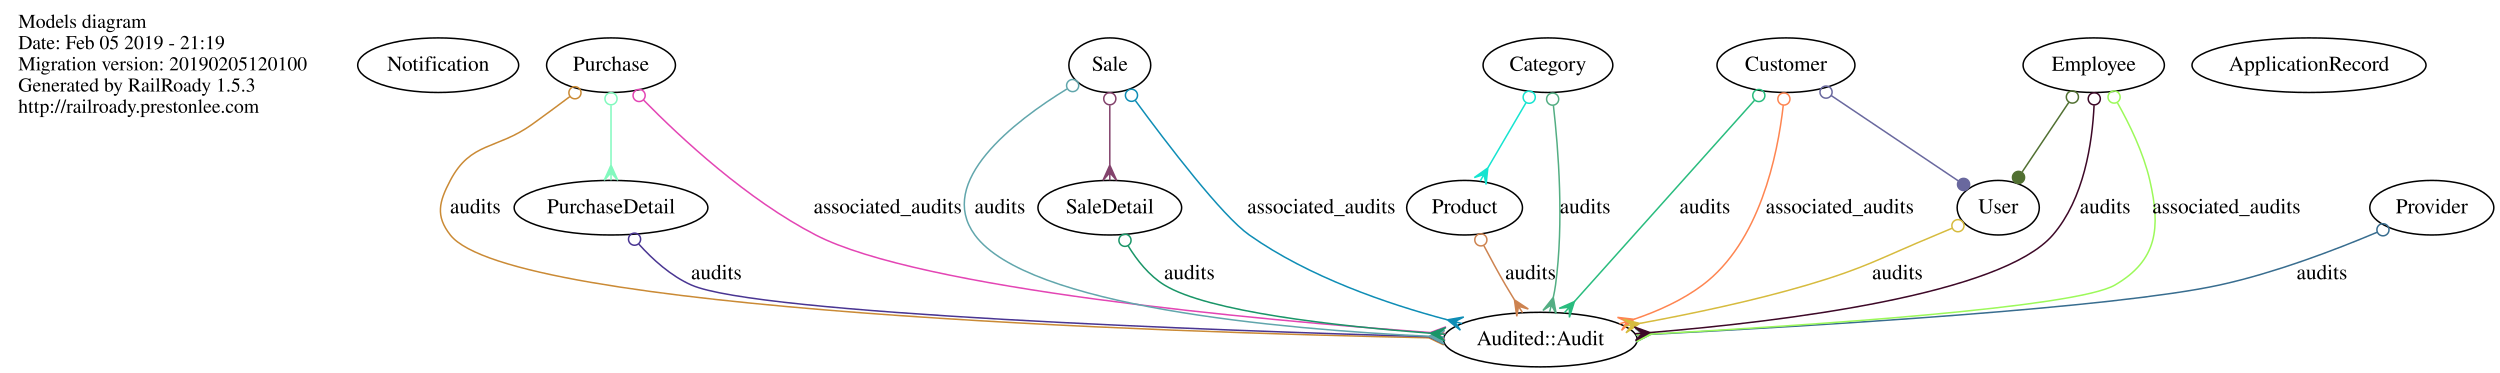
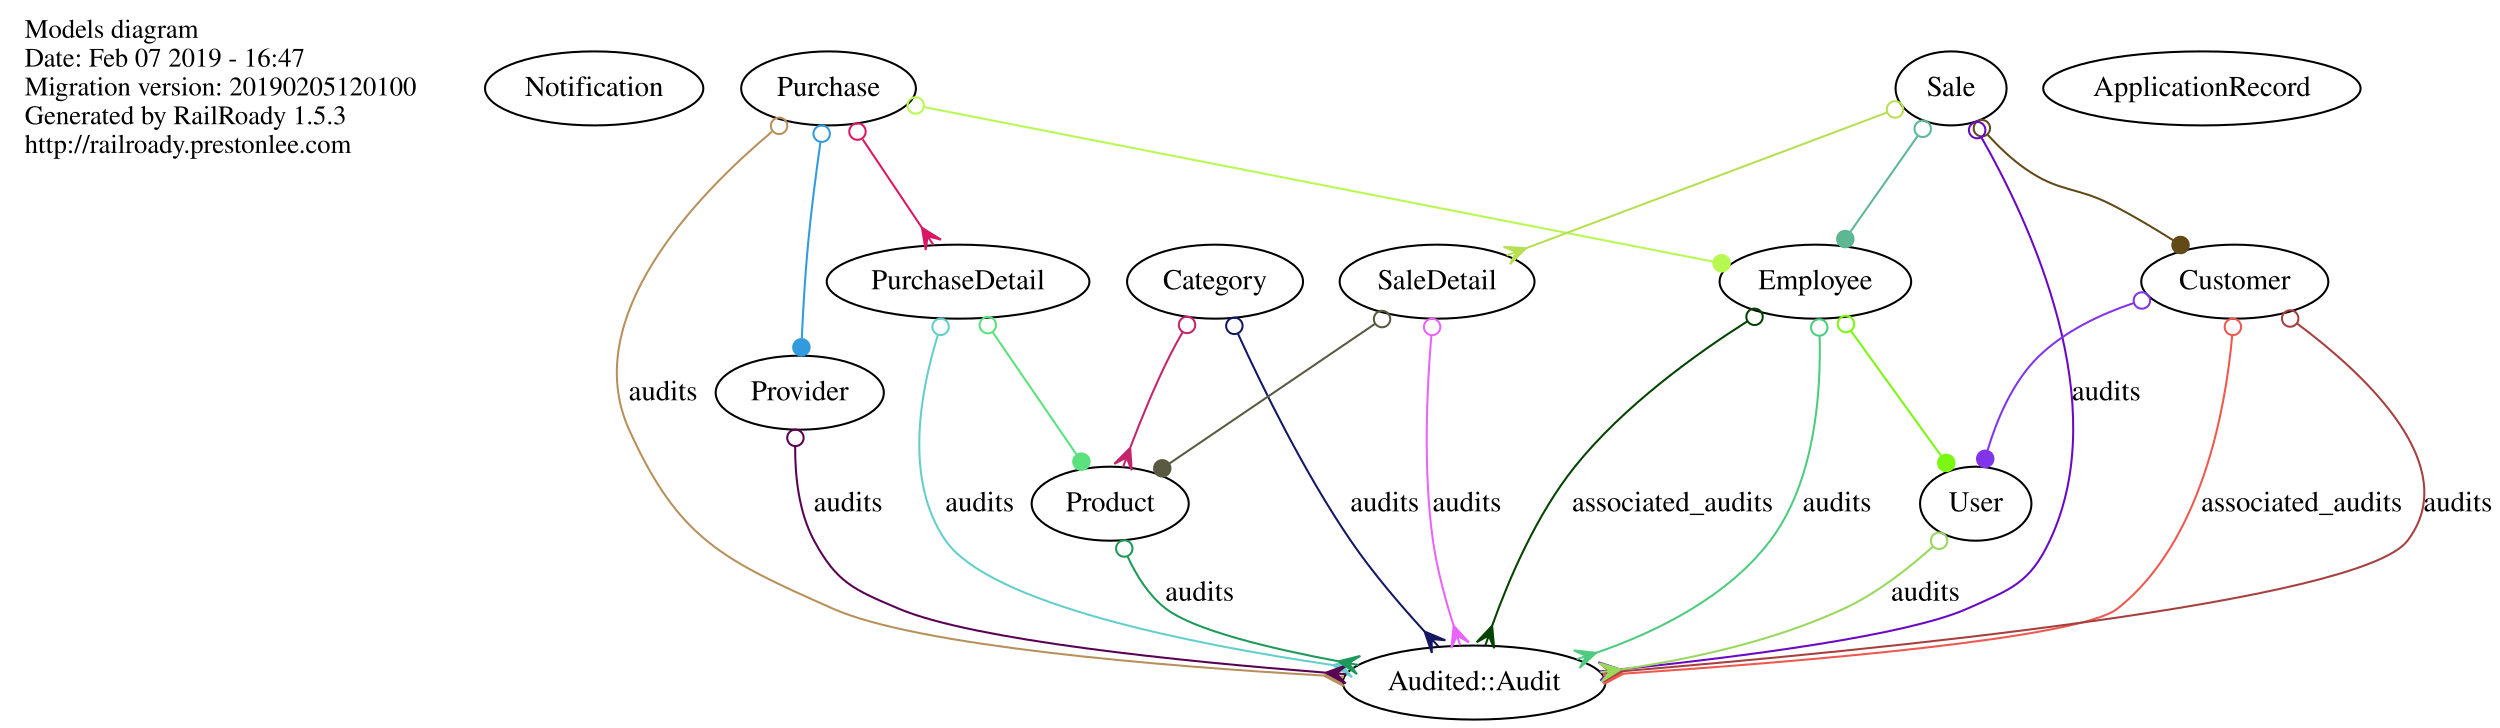
- <svg xmlns="http://www.w3.org/2000/svg" width="1649pt" height="246pt" viewBox="0.00 0.00 1648.95 246.00">
-   <g id="graph0" class="graph" transform="scale(1 1) rotate(0) translate(4 242)">
-     <polygon fill="transparent" stroke="transparent" points="-4,4 -4,-242 1644.946,-242 1644.946,4 -4,4" />
+ <svg xmlns="http://www.w3.org/2000/svg" width="1216pt" height="354pt" viewBox="0.00 0.00 1216.00 354.00">
+   <g id="graph0" class="graph" transform="scale(1 1) rotate(0) translate(4 350)">
+     <polygon fill="transparent" stroke="transparent" points="-4,4 -4,-350 1212,-350 1212,4 -4,4" />
    <g id="node1" class="node">
-       <text text-anchor="start" x="8" y="-223.6" font-family="Times,serif" font-size="13.00" fill="#000000">Models diagram</text>
-       <text text-anchor="start" x="8" y="-209.6" font-family="Times,serif" font-size="13.00" fill="#000000">Date: Feb 05 2019 - 21:19</text>
-       <text text-anchor="start" x="8" y="-195.6" font-family="Times,serif" font-size="13.00" fill="#000000">Migration version: 20190205120100</text>
-       <text text-anchor="start" x="8" y="-181.6" font-family="Times,serif" font-size="13.00" fill="#000000">Generated by RailRoady 1.5.3</text>
-       <text text-anchor="start" x="8" y="-167.6" font-family="Times,serif" font-size="13.00" fill="#000000">http://railroady.prestonlee.com</text>
+       <text text-anchor="start" x="8" y="-331.6" font-family="Times,serif" font-size="13.00" fill="#000000">Models diagram</text>
+       <text text-anchor="start" x="8" y="-317.6" font-family="Times,serif" font-size="13.00" fill="#000000">Date: Feb 07 2019 - 16:47</text>
+       <text text-anchor="start" x="8" y="-303.6" font-family="Times,serif" font-size="13.00" fill="#000000">Migration version: 20190205120100</text>
+       <text text-anchor="start" x="8" y="-289.6" font-family="Times,serif" font-size="13.00" fill="#000000">Generated by RailRoady 1.5.3</text>
+       <text text-anchor="start" x="8" y="-275.6" font-family="Times,serif" font-size="13.00" fill="#000000">http://railroady.prestonlee.com</text>
    </g>
    <g id="node2" class="node">
-       <ellipse fill="none" stroke="#000000" cx="285" cy="-199" rx="53.091" ry="18" />
-       <text text-anchor="middle" x="285" y="-195.3" font-family="Times,serif" font-size="14.00" fill="#000000">Notification</text>
+       <ellipse fill="none" stroke="#000000" cx="285" cy="-307" rx="53.091" ry="18" />
+       <text text-anchor="middle" x="285" y="-303.3" font-family="Times,serif" font-size="14.00" fill="#000000">Notification</text>
    </g>
    <g id="node3" class="node">
-       <ellipse fill="none" stroke="#000000" cx="399" cy="-199" rx="42.494" ry="18" />
-       <text text-anchor="middle" x="399" y="-195.3" font-family="Times,serif" font-size="14.00" fill="#000000">Purchase</text>
+       <ellipse fill="none" stroke="#000000" cx="399" cy="-307" rx="42.494" ry="18" />
+       <text text-anchor="middle" x="399" y="-303.3" font-family="Times,serif" font-size="14.00" fill="#000000">Purchase</text>
    </g>
    <g id="node4" class="node">
-       <ellipse fill="none" stroke="#000000" cx="399" cy="-105" rx="63.889" ry="18" />
-       <text text-anchor="middle" x="399" y="-101.3" font-family="Times,serif" font-size="14.00" fill="#000000">PurchaseDetail</text>
+       <ellipse fill="none" stroke="#000000" cx="462" cy="-213" rx="63.889" ry="18" />
+       <text text-anchor="middle" x="462" y="-209.3" font-family="Times,serif" font-size="14.00" fill="#000000">PurchaseDetail</text>
    </g>
    <g id="edge1" class="edge">
-       <path fill="none" stroke="#82f9be" d="M399,-172.556C399,-160.336 399,-145.808 399,-133.361" />
-       <ellipse fill="none" stroke="#82f9be" cx="399" cy="-176.876" rx="4" ry="4" />
-       <polygon fill="#82f9be" stroke="#82f9be" points="399,-133.069 403.5,-123.069 399,-128.069 399,-123.069 399,-123.069 399,-123.069 399,-128.069 394.5,-123.069 399,-133.069 399,-133.069" />
+       <path fill="none" stroke="#d81863" d="M415.575,-282.269C424.44,-269.041 435.357,-252.753 444.377,-239.295" />
+       <ellipse fill="none" stroke="#d81863" cx="413.077" cy="-285.997" rx="4" ry="4" />
+       <polygon fill="#d81863" stroke="#d81863" points="444.422,-239.228 453.727,-233.426 447.205,-235.074 449.989,-230.921 449.989,-230.921 449.989,-230.921 447.205,-235.074 446.251,-228.416 444.422,-239.228 444.422,-239.228" />
+     </g>
+     <g id="node9" class="node">
+       <ellipse fill="none" stroke="#000000" cx="385" cy="-159" rx="40.893" ry="18" />
+       <text text-anchor="middle" x="385" y="-155.3" font-family="Times,serif" font-size="14.00" fill="#000000">Provider</text>
+     </g>
+     <g id="edge2" class="edge">
+       <path fill="none" stroke="#319bde" d="M395.059,-280.812C392.983,-266.187 390.552,-247.615 389,-231 387.582,-215.826 386.608,-198.802 385.977,-185.119" />
+       <ellipse fill="none" stroke="#319bde" cx="395.659" cy="-284.964" rx="4" ry="4" />
+       <ellipse fill="#319bde" stroke="#319bde" cx="385.801" cy="-181.074" rx="4" ry="4" />
+     </g>
+     <g id="node11" class="node">
+       <ellipse fill="none" stroke="#000000" cx="879" cy="-213" rx="46.593" ry="18" />
+       <text text-anchor="middle" x="879" y="-209.3" font-family="Times,serif" font-size="14.00" fill="#000000">Employee</text>
+     </g>
+     <g id="edge3" class="edge">
+       <path fill="none" stroke="#b8f951" d="M445.327,-297.928C536.003,-280.17 736.183,-240.968 829.415,-222.71" />
+       <ellipse fill="none" stroke="#b8f951" cx="441.394" cy="-298.698" rx="4" ry="4" />
+       <ellipse fill="#b8f951" stroke="#b8f951" cx="833.364" cy="-221.937" rx="4" ry="4" />
    </g>
    <g id="node14" class="node">
-       <ellipse fill="none" stroke="#000000" cx="1012" cy="-18" rx="63.889" ry="18" />
-       <text text-anchor="middle" x="1012" y="-14.3" font-family="Times,serif" font-size="14.00" fill="#000000">Audited::Audit</text>
-     </g>
-     <g id="edge2" class="edge">
-       <path fill="none" stroke="#e345b4" d="M420.378,-176.093C445.313,-150.701 488.901,-110.269 534,-87 603.166,-51.314 823.392,-31.099 939.212,-22.684" />
-       <ellipse fill="none" stroke="#e345b4" cx="417.535" cy="-179.023" rx="4" ry="4" />
-       <polygon fill="#e345b4" stroke="#e345b4" points="939.431,-22.668 949.727,-26.442 944.419,-22.311 949.406,-21.954 949.406,-21.954 949.406,-21.954 944.419,-22.311 949.085,-17.465 939.431,-22.668 939.431,-22.668" />
-       <text text-anchor="middle" x="581.5" y="-101.3" font-family="Times,serif" font-size="14.00" fill="#000000">associated_audits</text>
-     </g>
-     <g id="edge3" class="edge">
-       <path fill="none" stroke="#ca8a35" d="M371.921,-178.348C363.946,-172.359 355.168,-165.857 347,-160 323.357,-143.046 306.565,-148.738 293,-123 285.54,-108.846 283.131,-99.594 293,-87 332.316,-36.827 762.734,-22.826 938.197,-19.189" />
-       <ellipse fill="none" stroke="#ca8a35" cx="375.207" cy="-180.825" rx="4" ry="4" />
-       <polygon fill="#ca8a35" stroke="#ca8a35" points="938.376,-19.186 948.465,-23.483 943.375,-19.085 948.375,-18.984 948.375,-18.984 948.375,-18.984 943.375,-19.085 948.284,-14.485 938.376,-19.186 938.376,-19.186" />
-       <text text-anchor="middle" x="309.5" y="-101.3" font-family="Times,serif" font-size="14.00" fill="#000000">audits</text>
+       <ellipse fill="none" stroke="#000000" cx="713" cy="-18" rx="63.889" ry="18" />
+       <text text-anchor="middle" x="713" y="-14.3" font-family="Times,serif" font-size="14.00" fill="#000000">Audited::Audit</text>
    </g>
    <g id="edge4" class="edge">
-       <path fill="none" stroke="#493592" d="M417.268,-81.048C426.48,-70.837 438.55,-59.929 452,-54 495.349,-34.891 796.107,-24.038 938.092,-19.926" />
-       <ellipse fill="none" stroke="#493592" cx="414.525" cy="-84.234" rx="4" ry="4" />
-       <polygon fill="#493592" stroke="#493592" points="938.451,-19.916 948.576,-24.128 943.449,-19.773 948.447,-19.63 948.447,-19.63 948.447,-19.63 943.449,-19.773 948.319,-15.132 938.451,-19.916 938.451,-19.916" />
-       <text text-anchor="middle" x="468.5" y="-57.8" font-family="Times,serif" font-size="14.00" fill="#000000">audits</text>
+       <path fill="none" stroke="#b8905b" d="M371.475,-285.929C334.823,-255.129 277.323,-195.538 302,-141 326.147,-87.633 347.466,-77.774 401,-54 442.313,-35.654 560.991,-25.971 639.488,-21.425" />
+       <ellipse fill="none" stroke="#b8905b" cx="374.962" cy="-288.797" rx="4" ry="4" />
+       <polygon fill="#b8905b" stroke="#b8905b" points="639.824,-21.406 650.061,-25.337 644.816,-21.125 649.808,-20.844 649.808,-20.844 649.808,-20.844 644.816,-21.125 649.555,-16.351 639.824,-21.406 639.824,-21.406" />
+       <text text-anchor="middle" x="318.5" y="-155.3" font-family="Times,serif" font-size="14.00" fill="#000000">audits</text>
+     </g>
+     <g id="node10" class="node">
+       <ellipse fill="none" stroke="#000000" cx="536" cy="-105" rx="38.194" ry="18" />
+       <text text-anchor="middle" x="536" y="-101.3" font-family="Times,serif" font-size="14.00" fill="#000000">Product</text>
+     </g>
+     <g id="edge5" class="edge">
+       <path fill="none" stroke="#5be27e" d="M478.877,-188.369C491.114,-170.509 507.573,-146.488 519.68,-128.818" />
+       <ellipse fill="none" stroke="#5be27e" cx="476.481" cy="-191.866" rx="4" ry="4" />
+       <ellipse fill="#5be27e" stroke="#5be27e" cx="521.99" cy="-125.446" rx="4" ry="4" />
+     </g>
+     <g id="edge6" class="edge">
+       <path fill="none" stroke="#63cfca" d="M452.237,-187.2C443.664,-159.783 435.456,-116.414 456,-87 477.513,-56.198 575.433,-36.683 643.986,-26.546" />
+       <ellipse fill="none" stroke="#63cfca" cx="453.503" cy="-191.026" rx="4" ry="4" />
+       <polygon fill="#63cfca" stroke="#63cfca" points="644.399,-26.487 654.939,-29.513 649.348,-25.773 654.297,-25.059 654.297,-25.059 654.297,-25.059 649.348,-25.773 653.654,-20.605 644.399,-26.487 644.399,-26.487" />
+       <text text-anchor="middle" x="472.5" y="-101.3" font-family="Times,serif" font-size="14.00" fill="#000000">audits</text>
    </g>
    <g id="node5" class="node">
-       <ellipse fill="none" stroke="#000000" cx="728" cy="-199" rx="27" ry="18" />
-       <text text-anchor="middle" x="728" y="-195.3" font-family="Times,serif" font-size="14.00" fill="#000000">Sale</text>
+       <ellipse fill="none" stroke="#000000" cx="945" cy="-307" rx="27" ry="18" />
+       <text text-anchor="middle" x="945" y="-303.3" font-family="Times,serif" font-size="14.00" fill="#000000">Sale</text>
+     </g>
+     <g id="node7" class="node">
+       <ellipse fill="none" stroke="#000000" cx="1083" cy="-213" rx="45.492" ry="18" />
+       <text text-anchor="middle" x="1083" y="-209.3" font-family="Times,serif" font-size="14.00" fill="#000000">Customer</text>
+     </g>
+     <g id="edge8" class="edge">
+       <path fill="none" stroke="#624a18" d="M962.832,-284.394C968.222,-278.528 974.459,-272.58 981,-268 997.971,-256.116 1005.607,-259.536 1024,-250 1033.751,-244.945 1044.011,-238.818 1053.191,-233.017" />
+       <ellipse fill="none" stroke="#624a18" cx="959.978" cy="-287.649" rx="4" ry="4" />
+       <ellipse fill="#624a18" stroke="#624a18" cx="1056.607" cy="-230.827" rx="4" ry="4" />
+     </g>
+     <g id="edge9" class="edge">
+       <path fill="none" stroke="#5db792" d="M928.791,-283.915C918.829,-269.726 906.084,-251.574 895.982,-237.187" />
+       <ellipse fill="none" stroke="#5db792" cx="931.205" cy="-287.353" rx="4" ry="4" />
+       <ellipse fill="#5db792" stroke="#5db792" cx="893.558" cy="-233.734" rx="4" ry="4" />
    </g>
    <g id="node13" class="node">
-       <ellipse fill="none" stroke="#000000" cx="728" cy="-105" rx="47.392" ry="18" />
-       <text text-anchor="middle" x="728" y="-101.3" font-family="Times,serif" font-size="14.00" fill="#000000">SaleDetail</text>
-     </g>
-     <g id="edge5" class="edge">
-       <path fill="none" stroke="#83426c" d="M728,-172.556C728,-160.336 728,-145.808 728,-133.361" />
-       <ellipse fill="none" stroke="#83426c" cx="728" cy="-176.876" rx="4" ry="4" />
-       <polygon fill="#83426c" stroke="#83426c" points="728,-133.069 732.5,-123.069 728,-128.069 728,-123.069 728,-123.069 728,-123.069 728,-128.069 723.5,-123.069 728,-133.069 728,-133.069" />
-     </g>
-     <g id="edge6" class="edge">
-       <path fill="none" stroke="#0e8db5" d="M744.746,-175.794C766.016,-146.848 802.102,-99.618 820,-87 859.231,-59.343 910.73,-41.631 950.515,-31.086" />
-       <ellipse fill="none" stroke="#0e8db5" cx="742.294" cy="-179.147" rx="4" ry="4" />
-       <polygon fill="#0e8db5" stroke="#0e8db5" points="950.677,-31.045 961.482,-32.917 955.52,-29.801 960.363,-28.558 960.363,-28.558 960.363,-28.558 955.52,-29.801 959.244,-24.199 950.677,-31.045 950.677,-31.045" />
-       <text text-anchor="middle" x="867.5" y="-101.3" font-family="Times,serif" font-size="14.00" fill="#000000">associated_audits</text>
+       <ellipse fill="none" stroke="#000000" cx="695" cy="-213" rx="47.392" ry="18" />
+       <text text-anchor="middle" x="695" y="-209.3" font-family="Times,serif" font-size="14.00" fill="#000000">SaleDetail</text>
    </g>
    <g id="edge7" class="edge">
-       <path fill="none" stroke="#61a6ac" d="M699.77,-183.341C664.891,-161.954 613.139,-122.236 639,-87 673.623,-39.826 839.922,-24.896 938.398,-20.177" />
-       <ellipse fill="none" stroke="#61a6ac" cx="703.49" cy="-185.565" rx="4" ry="4" />
-       <polygon fill="#61a6ac" stroke="#61a6ac" points="938.599,-20.168 948.793,-24.208 943.594,-19.94 948.589,-19.713 948.589,-19.713 948.589,-19.713 943.594,-19.94 948.384,-15.218 938.599,-20.168 938.599,-20.168" />
-       <text text-anchor="middle" x="655.5" y="-101.3" font-family="Times,serif" font-size="14.00" fill="#000000">audits</text>
+       <path fill="none" stroke="#b6e051" d="M913.73,-295.243C869.509,-278.615 788.523,-248.165 738.471,-229.345" />
+       <ellipse fill="none" stroke="#b6e051" cx="917.736" cy="-296.749" rx="4" ry="4" />
+       <polygon fill="#b6e051" stroke="#b6e051" points="738.253,-229.263 730.477,-221.532 733.573,-227.504 728.893,-225.744 728.893,-225.744 728.893,-225.744 733.573,-227.504 727.309,-229.956 738.253,-229.263 738.253,-229.263" />
+     </g>
+     <g id="edge10" class="edge">
+       <path fill="none" stroke="#6a08c3" d="M959.74,-283.197C983.47,-241.59 1024.449,-153.716 993,-87 983.173,-66.153 974.05,-63.384 953,-54 923.58,-40.885 843.685,-30.594 784.106,-24.432" />
+       <ellipse fill="none" stroke="#6a08c3" cx="957.686" cy="-286.721" rx="4" ry="4" />
+       <polygon fill="#6a08c3" stroke="#6a08c3" points="783.932,-24.414 774.438,-18.927 778.958,-23.909 773.984,-23.404 773.984,-23.404 773.984,-23.404 778.958,-23.909 773.529,-27.881 783.932,-24.414 783.932,-24.414" />
+       <text text-anchor="middle" x="1020.5" y="-155.3" font-family="Times,serif" font-size="14.00" fill="#000000">audits</text>
    </g>
    <g id="node6" class="node">
-       <ellipse fill="none" stroke="#000000" cx="1017" cy="-199" rx="42.793" ry="18" />
-       <text text-anchor="middle" x="1017" y="-195.3" font-family="Times,serif" font-size="14.00" fill="#000000">Category</text>
+       <ellipse fill="none" stroke="#000000" cx="587" cy="-213" rx="42.793" ry="18" />
+       <text text-anchor="middle" x="587" y="-209.3" font-family="Times,serif" font-size="14.00" fill="#000000">Category</text>
    </g>
-     <g id="node10" class="node">
-       <ellipse fill="none" stroke="#000000" cx="962" cy="-105" rx="38.194" ry="18" />
-       <text text-anchor="middle" x="962" y="-101.3" font-family="Times,serif" font-size="14.00" fill="#000000">Product</text>
+     <g id="edge11" class="edge">
+       <path fill="none" stroke="#c4246c" d="M571.217,-188.377C569.027,-184.622 566.884,-180.749 565,-177 557.815,-162.704 551.056,-146.18 545.874,-132.571" />
+       <ellipse fill="none" stroke="#c4246c" cx="573.373" cy="-191.96" rx="4" ry="4" />
+       <polygon fill="#c4246c" stroke="#c4246c" points="545.731,-132.188 546.455,-121.246 543.985,-127.503 542.238,-122.818 542.238,-122.818 542.238,-122.818 543.985,-127.503 538.021,-124.39 545.731,-132.188 545.731,-132.188" />
    </g>
-     <g id="edge8" class="edge">
-       <path fill="none" stroke="#15e4d0" d="M1002.502,-174.222C994.783,-161.029 985.289,-144.803 977.433,-131.377" />
-       <ellipse fill="none" stroke="#15e4d0" cx="1004.635" cy="-177.867" rx="4" ry="4" />
-       <polygon fill="#15e4d0" stroke="#15e4d0" points="977.349,-131.232 976.183,-120.329 974.824,-126.917 972.299,-122.601 972.299,-122.601 972.299,-122.601 974.824,-126.917 968.415,-124.874 977.349,-131.232 977.349,-131.232" />
-     </g>
-     <g id="edge9" class="edge">
-       <path fill="none" stroke="#53ae83" d="M1020.59,-172.531C1023.925,-143.359 1027.604,-95.115 1022,-54 1021.635,-51.321 1021.123,-48.559 1020.523,-45.814" />
-       <ellipse fill="none" stroke="#53ae83" cx="1020.099" cy="-176.616" rx="4" ry="4" />
-       <polygon fill="#53ae83" stroke="#53ae83" points="1020.521,-45.806 1022.423,-35.007 1019.291,-40.96 1018.061,-36.113 1018.061,-36.113 1018.061,-36.113 1019.291,-40.96 1013.7,-37.22 1020.521,-45.806 1020.521,-45.806" />
-       <text text-anchor="middle" x="1041.5" y="-101.3" font-family="Times,serif" font-size="14.00" fill="#000000">audits</text>
-     </g>
-     <g id="node7" class="node">
-       <ellipse fill="none" stroke="#000000" cx="1174" cy="-199" rx="45.492" ry="18" />
-       <text text-anchor="middle" x="1174" y="-195.3" font-family="Times,serif" font-size="14.00" fill="#000000">Customer</text>
+     <g id="edge12" class="edge">
+       <path fill="none" stroke="#131764" d="M598.189,-187.54C610.177,-161.365 630.536,-119.897 653,-87 663.601,-71.475 677.234,-55.548 688.824,-42.914" />
+       <ellipse fill="none" stroke="#131764" cx="596.394" cy="-191.502" rx="4" ry="4" />
+       <polygon fill="#131764" stroke="#131764" points="688.913,-42.819 699.023,-38.574 692.322,-39.162 695.732,-35.505 695.732,-35.505 695.732,-35.505 692.322,-39.162 692.441,-32.437 688.913,-42.819 688.913,-42.819" />
+       <text text-anchor="middle" x="669.5" y="-101.3" font-family="Times,serif" font-size="14.00" fill="#000000">audits</text>
    </g>
    <g id="node8" class="node">
-       <ellipse fill="none" stroke="#000000" cx="1314" cy="-105" rx="27.097" ry="18" />
-       <text text-anchor="middle" x="1314" y="-101.3" font-family="Times,serif" font-size="14.00" fill="#000000">User</text>
-     </g>
-     <g id="edge10" class="edge">
-       <path fill="none" stroke="#69689e" d="M1203.791,-178.997C1228.7,-162.273 1263.886,-138.648 1287.749,-122.625" />
-       <ellipse fill="none" stroke="#69689e" cx="1200.439" cy="-181.248" rx="4" ry="4" />
-       <ellipse fill="#69689e" stroke="#69689e" cx="1291.144" cy="-120.346" rx="4" ry="4" />
-     </g>
-     <g id="edge11" class="edge">
-       <path fill="none" stroke="#fe8551" d="M1172.238,-172.685C1168.453,-139.143 1156.533,-82.14 1119,-54 1105.754,-44.069 1089.6,-36.772 1073.899,-31.453" />
-       <ellipse fill="none" stroke="#fe8551" cx="1172.639" cy="-176.695" rx="4" ry="4" />
-       <polygon fill="#fe8551" stroke="#fe8551" points="1073.746,-31.404 1065.568,-24.099 1068.979,-29.897 1064.211,-28.39 1064.211,-28.39 1064.211,-28.39 1068.979,-29.897 1062.855,-32.681 1073.746,-31.404 1073.746,-31.404" />
-       <text text-anchor="middle" x="1209.5" y="-101.3" font-family="Times,serif" font-size="14.00" fill="#000000">associated_audits</text>
-     </g>
-     <g id="edge12" class="edge">
-       <path fill="none" stroke="#29bc7e" d="M1153.388,-175.971C1122.905,-141.912 1066.019,-78.355 1034.491,-43.128" />
-       <ellipse fill="none" stroke="#29bc7e" cx="1156.092" cy="-178.991" rx="4" ry="4" />
-       <polygon fill="#29bc7e" stroke="#29bc7e" points="1034.464,-43.099 1031.148,-32.646 1031.129,-39.373 1027.795,-35.647 1027.795,-35.647 1027.795,-35.647 1031.129,-39.373 1024.442,-38.648 1034.464,-43.099 1034.464,-43.099" />
-       <text text-anchor="middle" x="1120.5" y="-101.3" font-family="Times,serif" font-size="14.00" fill="#000000">audits</text>
+       <ellipse fill="none" stroke="#000000" cx="957" cy="-105" rx="27.097" ry="18" />
+       <text text-anchor="middle" x="957" y="-101.3" font-family="Times,serif" font-size="14.00" fill="#000000">User</text>
    </g>
    <g id="edge13" class="edge">
-       <path fill="none" stroke="#d6bb3e" d="M1283.481,-91.427C1279.956,-89.912 1276.406,-88.408 1273,-87 1235.549,-71.518 1226.878,-65.434 1188,-54 1152.072,-43.433 1111.126,-34.859 1077.774,-28.732" />
-       <ellipse fill="none" stroke="#d6bb3e" cx="1287.421" cy="-93.139" rx="4" ry="4" />
-       <polygon fill="#d6bb3e" stroke="#d6bb3e" points="1077.522,-28.687 1068.481,-22.482 1072.602,-27.799 1067.681,-26.91 1067.681,-26.91 1067.681,-26.91 1072.602,-27.799 1066.882,-31.339 1077.522,-28.687 1077.522,-28.687" />
-       <text text-anchor="middle" x="1247.5" y="-57.8" font-family="Times,serif" font-size="14.00" fill="#000000">audits</text>
-     </g>
-     <g id="node9" class="node">
-       <ellipse fill="none" stroke="#000000" cx="1600" cy="-105" rx="40.893" ry="18" />
-       <text text-anchor="middle" x="1600" y="-101.3" font-family="Times,serif" font-size="14.00" fill="#000000">Provider</text>
+       <path fill="none" stroke="#8135eb" d="M1033.786,-202.578C1017.624,-197.161 1000.596,-189.049 988,-177 975.139,-164.697 967.328,-146.173 962.764,-130.996" />
+       <ellipse fill="none" stroke="#8135eb" cx="1037.809" cy="-203.835" rx="4" ry="4" />
+       <ellipse fill="#8135eb" stroke="#8135eb" cx="961.614" cy="-126.825" rx="4" ry="4" />
    </g>
    <g id="edge14" class="edge">
-       <path fill="none" stroke="#386d8f" d="M1563.935,-88.806C1536.122,-77.076 1496.385,-61.937 1460,-54 1390.578,-38.857 1193.188,-27.04 1085.046,-21.48" />
-       <ellipse fill="none" stroke="#386d8f" cx="1567.771" cy="-90.445" rx="4" ry="4" />
-       <polygon fill="#386d8f" stroke="#386d8f" points="1084.854,-21.471 1075.096,-16.468 1079.861,-21.216 1074.867,-20.962 1074.867,-20.962 1074.867,-20.962 1079.861,-21.216 1074.638,-25.456 1084.854,-21.471 1084.854,-21.471" />
-       <text text-anchor="middle" x="1527.5" y="-57.8" font-family="Times,serif" font-size="14.00" fill="#000000">audits</text>
+       <path fill="none" stroke="#ee584e" d="M1081.751,-186.876C1078.506,-150.789 1066.945,-86.475 1026,-54 1007.553,-39.369 872.327,-28.134 785.755,-22.345" />
+       <ellipse fill="none" stroke="#ee584e" cx="1082.072" cy="-190.992" rx="4" ry="4" />
+       <polygon fill="#ee584e" stroke="#ee584e" points="785.69,-22.341 776.007,-17.193 780.701,-22.012 775.711,-21.683 775.711,-21.683 775.711,-21.683 780.701,-22.012 775.415,-26.173 785.69,-22.341 785.69,-22.341" />
+       <text text-anchor="middle" x="1115.5" y="-101.3" font-family="Times,serif" font-size="14.00" fill="#000000">associated_audits</text>
    </g>
    <g id="edge15" class="edge">
-       <path fill="none" stroke="#cd8350" d="M974.718,-79.996C979.1,-71.649 984.133,-62.35 989,-54 990.81,-50.894 992.759,-47.674 994.73,-44.494" />
-       <ellipse fill="none" stroke="#cd8350" cx="972.744" cy="-83.791" rx="4" ry="4" />
-       <polygon fill="#cd8350" stroke="#cd8350" points="994.902,-44.221 1004.048,-38.171 997.573,-39.994 1000.243,-35.767 1000.243,-35.767 1000.243,-35.767 997.573,-39.994 996.439,-33.364 994.902,-44.221 994.902,-44.221" />
-       <text text-anchor="middle" x="1005.5" y="-57.8" font-family="Times,serif" font-size="14.00" fill="#000000">audits</text>
-     </g>
-     <g id="node11" class="node">
-       <ellipse fill="none" stroke="#000000" cx="1377" cy="-199" rx="46.593" ry="18" />
-       <text text-anchor="middle" x="1377" y="-195.3" font-family="Times,serif" font-size="14.00" fill="#000000">Employee</text>
+       <path fill="none" stroke="#a6403f" d="M1113.31,-192.628C1147.309,-167.254 1194.34,-122.874 1167,-87 1144.144,-57.011 907.136,-33.664 784.971,-23.519" />
+       <ellipse fill="none" stroke="#a6403f" cx="1109.942" cy="-195.084" rx="4" ry="4" />
+       <polygon fill="#a6403f" stroke="#a6403f" points="784.913,-23.514 775.316,-18.21 779.93,-23.105 774.947,-22.695 774.947,-22.695 774.947,-22.695 779.93,-23.105 774.578,-27.18 784.913,-23.514 784.913,-23.514" />
+       <text text-anchor="middle" x="1191.5" y="-101.3" font-family="Times,serif" font-size="14.00" fill="#000000">audits</text>
    </g>
    <g id="edge16" class="edge">
-       <path fill="none" stroke="#517032" d="M1360.598,-174.527C1351.104,-160.362 1339.214,-142.621 1329.821,-128.606" />
-       <ellipse fill="none" stroke="#517032" cx="1362.923" cy="-177.997" rx="4" ry="4" />
-       <ellipse fill="#517032" stroke="#517032" cx="1327.389" cy="-124.978" rx="4" ry="4" />
+       <path fill="none" stroke="#98d85d" d="M936.011,-84.019C924.287,-73.464 908.871,-61.377 893,-54 859.215,-38.296 818.749,-29.427 784.75,-24.426" />
+       <ellipse fill="none" stroke="#98d85d" cx="939.191" cy="-86.967" rx="4" ry="4" />
+       <polygon fill="#98d85d" stroke="#98d85d" points="784.326,-24.367 775.038,-18.537 779.373,-23.681 774.42,-22.995 774.42,-22.995 774.42,-22.995 779.373,-23.681 773.803,-27.452 784.326,-24.367 784.326,-24.367" />
+       <text text-anchor="middle" x="932.5" y="-57.8" font-family="Times,serif" font-size="14.00" fill="#000000">audits</text>
    </g>
    <g id="edge17" class="edge">
-       <path fill="none" stroke="#9cf95a" d="M1392.551,-174.349C1400.692,-159.972 1409.818,-141.144 1414,-123 1421.26,-91.5 1418.917,-70.297 1391,-54 1365.278,-38.984 1187.89,-27.267 1085.16,-21.647" />
-       <ellipse fill="none" stroke="#9cf95a" cx="1390.431" cy="-177.98" rx="4" ry="4" />
-       <polygon fill="#9cf95a" stroke="#9cf95a" points="1085.14,-21.646 1075.398,-16.612 1080.147,-21.376 1075.155,-21.106 1075.155,-21.106 1075.155,-21.106 1080.147,-21.376 1074.912,-25.599 1085.14,-21.646 1085.14,-21.646" />
-       <text text-anchor="middle" x="1464.5" y="-101.3" font-family="Times,serif" font-size="14.00" fill="#000000">associated_audits</text>
+       <path fill="none" stroke="#590053" d="M382.767,-133.006C382.663,-118.648 384.469,-100.95 392,-87 403.112,-66.416 411.481,-63.169 433,-54 469.26,-38.55 570.484,-28.303 640.727,-22.82" />
+       <ellipse fill="none" stroke="#590053" cx="382.894" cy="-137.023" rx="4" ry="4" />
+       <polygon fill="#590053" stroke="#590053" points="640.883,-22.808 651.197,-26.533 645.869,-22.427 650.854,-22.046 650.854,-22.046 650.854,-22.046 645.869,-22.427 650.511,-17.559 640.883,-22.808 640.883,-22.808" />
+       <text text-anchor="middle" x="408.5" y="-101.3" font-family="Times,serif" font-size="14.00" fill="#000000">audits</text>
    </g>
    <g id="edge18" class="edge">
-       <path fill="none" stroke="#3d0827" d="M1377.228,-172.576C1376.061,-147.711 1370.583,-110.832 1350,-87 1316.076,-47.72 1173.157,-30 1084.379,-22.651" />
-       <ellipse fill="none" stroke="#3d0827" cx="1377.357" cy="-176.831" rx="4" ry="4" />
-       <polygon fill="#3d0827" stroke="#3d0827" points="1084.334,-22.648 1074.726,-17.362 1079.35,-22.247 1074.366,-21.847 1074.366,-21.847 1074.366,-21.847 1079.35,-22.247 1074.005,-26.333 1084.334,-22.648 1084.334,-22.648" />
-       <text text-anchor="middle" x="1384.5" y="-101.3" font-family="Times,serif" font-size="14.00" fill="#000000">audits</text>
+       <path fill="none" stroke="#1e9959" d="M544.462,-79.348C548.688,-70.127 554.713,-60.428 563,-54 576.386,-43.617 613.175,-34.705 646.966,-28.345" />
+       <ellipse fill="none" stroke="#1e9959" cx="542.859" cy="-83.204" rx="4" ry="4" />
+       <polygon fill="#1e9959" stroke="#1e9959" points="647.023,-28.334 657.669,-30.964 651.942,-27.436 656.86,-26.537 656.86,-26.537 656.86,-26.537 651.942,-27.436 656.051,-22.11 647.023,-28.334 647.023,-28.334" />
+       <text text-anchor="middle" x="579.5" y="-57.8" font-family="Times,serif" font-size="14.00" fill="#000000">audits</text>
+     </g>
+     <g id="edge19" class="edge">
+       <path fill="none" stroke="#7bf812" d="M896.294,-189.054C909.354,-170.971 927.178,-146.292 940.133,-128.355" />
+       <ellipse fill="none" stroke="#7bf812" cx="893.874" cy="-192.405" rx="4" ry="4" />
+       <ellipse fill="#7bf812" stroke="#7bf812" cx="942.669" cy="-124.842" rx="4" ry="4" />
+     </g>
+     <g id="edge20" class="edge">
+       <path fill="none" stroke="#034300" d="M845.854,-193.681C820.289,-177.445 785.446,-152.24 762,-123 743.339,-99.727 729.856,-68.185 721.813,-45.762" />
+       <ellipse fill="none" stroke="#034300" cx="849.409" cy="-195.9" rx="4" ry="4" />
+       <polygon fill="#034300" stroke="#034300" points="721.763,-45.617 722.756,-34.697 720.132,-40.891 718.502,-36.164 718.502,-36.164 718.502,-36.164 720.132,-40.891 714.248,-37.632 721.763,-45.617 721.763,-45.617" />
+       <text text-anchor="middle" x="809.5" y="-101.3" font-family="Times,serif" font-size="14.00" fill="#000000">associated_audits</text>
+     </g>
+     <g id="edge21" class="edge">
+       <path fill="none" stroke="#4dcc7f" d="M881.052,-186.681C881.806,-159.109 878.876,-115.872 857,-87 836.379,-59.785 802.267,-42.785 772.419,-32.471" />
+       <ellipse fill="none" stroke="#4dcc7f" cx="880.884" cy="-190.706" rx="4" ry="4" />
+       <polygon fill="#4dcc7f" stroke="#4dcc7f" points="772.403,-32.466 764.301,-25.076 767.652,-30.909 762.9,-29.353 762.9,-29.353 762.9,-29.353 767.652,-30.909 761.499,-33.629 772.403,-32.466 772.403,-32.466" />
+       <text text-anchor="middle" x="889.5" y="-101.3" font-family="Times,serif" font-size="14.00" fill="#000000">audits</text>
    </g>
    <g id="node12" class="node">
-       <ellipse fill="none" stroke="#000000" cx="1519" cy="-199" rx="77.187" ry="18" />
-       <text text-anchor="middle" x="1519" y="-195.3" font-family="Times,serif" font-size="14.00" fill="#000000">ApplicationRecord</text>
+       <ellipse fill="none" stroke="#000000" cx="1067" cy="-307" rx="77.187" ry="18" />
+       <text text-anchor="middle" x="1067" y="-303.3" font-family="Times,serif" font-size="14.00" fill="#000000">ApplicationRecord</text>
    </g>
-     <g id="edge19" class="edge">
-       <path fill="none" stroke="#199567" d="M740.119,-79.807C746.001,-70.222 753.987,-60.141 764,-54 792.588,-36.467 876.685,-26.995 939.066,-22.234" />
-       <ellipse fill="none" stroke="#199567" cx="738.015" cy="-83.493" rx="4" ry="4" />
-       <polygon fill="#199567" stroke="#199567" points="939.296,-22.217 949.599,-25.97 944.282,-21.85 949.269,-21.482 949.269,-21.482 949.269,-21.482 944.282,-21.85 948.938,-16.994 939.296,-22.217 939.296,-22.217" />
-       <text text-anchor="middle" x="780.5" y="-57.8" font-family="Times,serif" font-size="14.00" fill="#000000">audits</text>
+     <g id="edge22" class="edge">
+       <path fill="none" stroke="#5a5a42" d="M664.771,-192.467C636.043,-172.954 593.146,-143.816 564.874,-124.613" />
+       <ellipse fill="none" stroke="#5a5a42" cx="668.23" cy="-194.817" rx="4" ry="4" />
+       <ellipse fill="#5a5a42" stroke="#5a5a42" cx="561.328" cy="-122.204" rx="4" ry="4" />
+     </g>
+     <g id="edge23" class="edge">
+       <path fill="none" stroke="#e964f9" d="M692.214,-186.85C690.044,-161.262 688.136,-121.251 693,-87 694.959,-73.205 699.017,-58.309 702.969,-45.901" />
+       <ellipse fill="none" stroke="#e964f9" cx="692.588" cy="-190.962" rx="4" ry="4" />
+       <polygon fill="#e964f9" stroke="#e964f9" points="703.059,-45.631 710.485,-37.562 704.637,-40.886 706.216,-36.142 706.216,-36.142 706.216,-36.142 704.637,-40.886 701.946,-34.721 703.059,-45.631 703.059,-45.631" />
+       <text text-anchor="middle" x="709.5" y="-101.3" font-family="Times,serif" font-size="14.00" fill="#000000">audits</text>
    </g>
  </g>
</svg>
